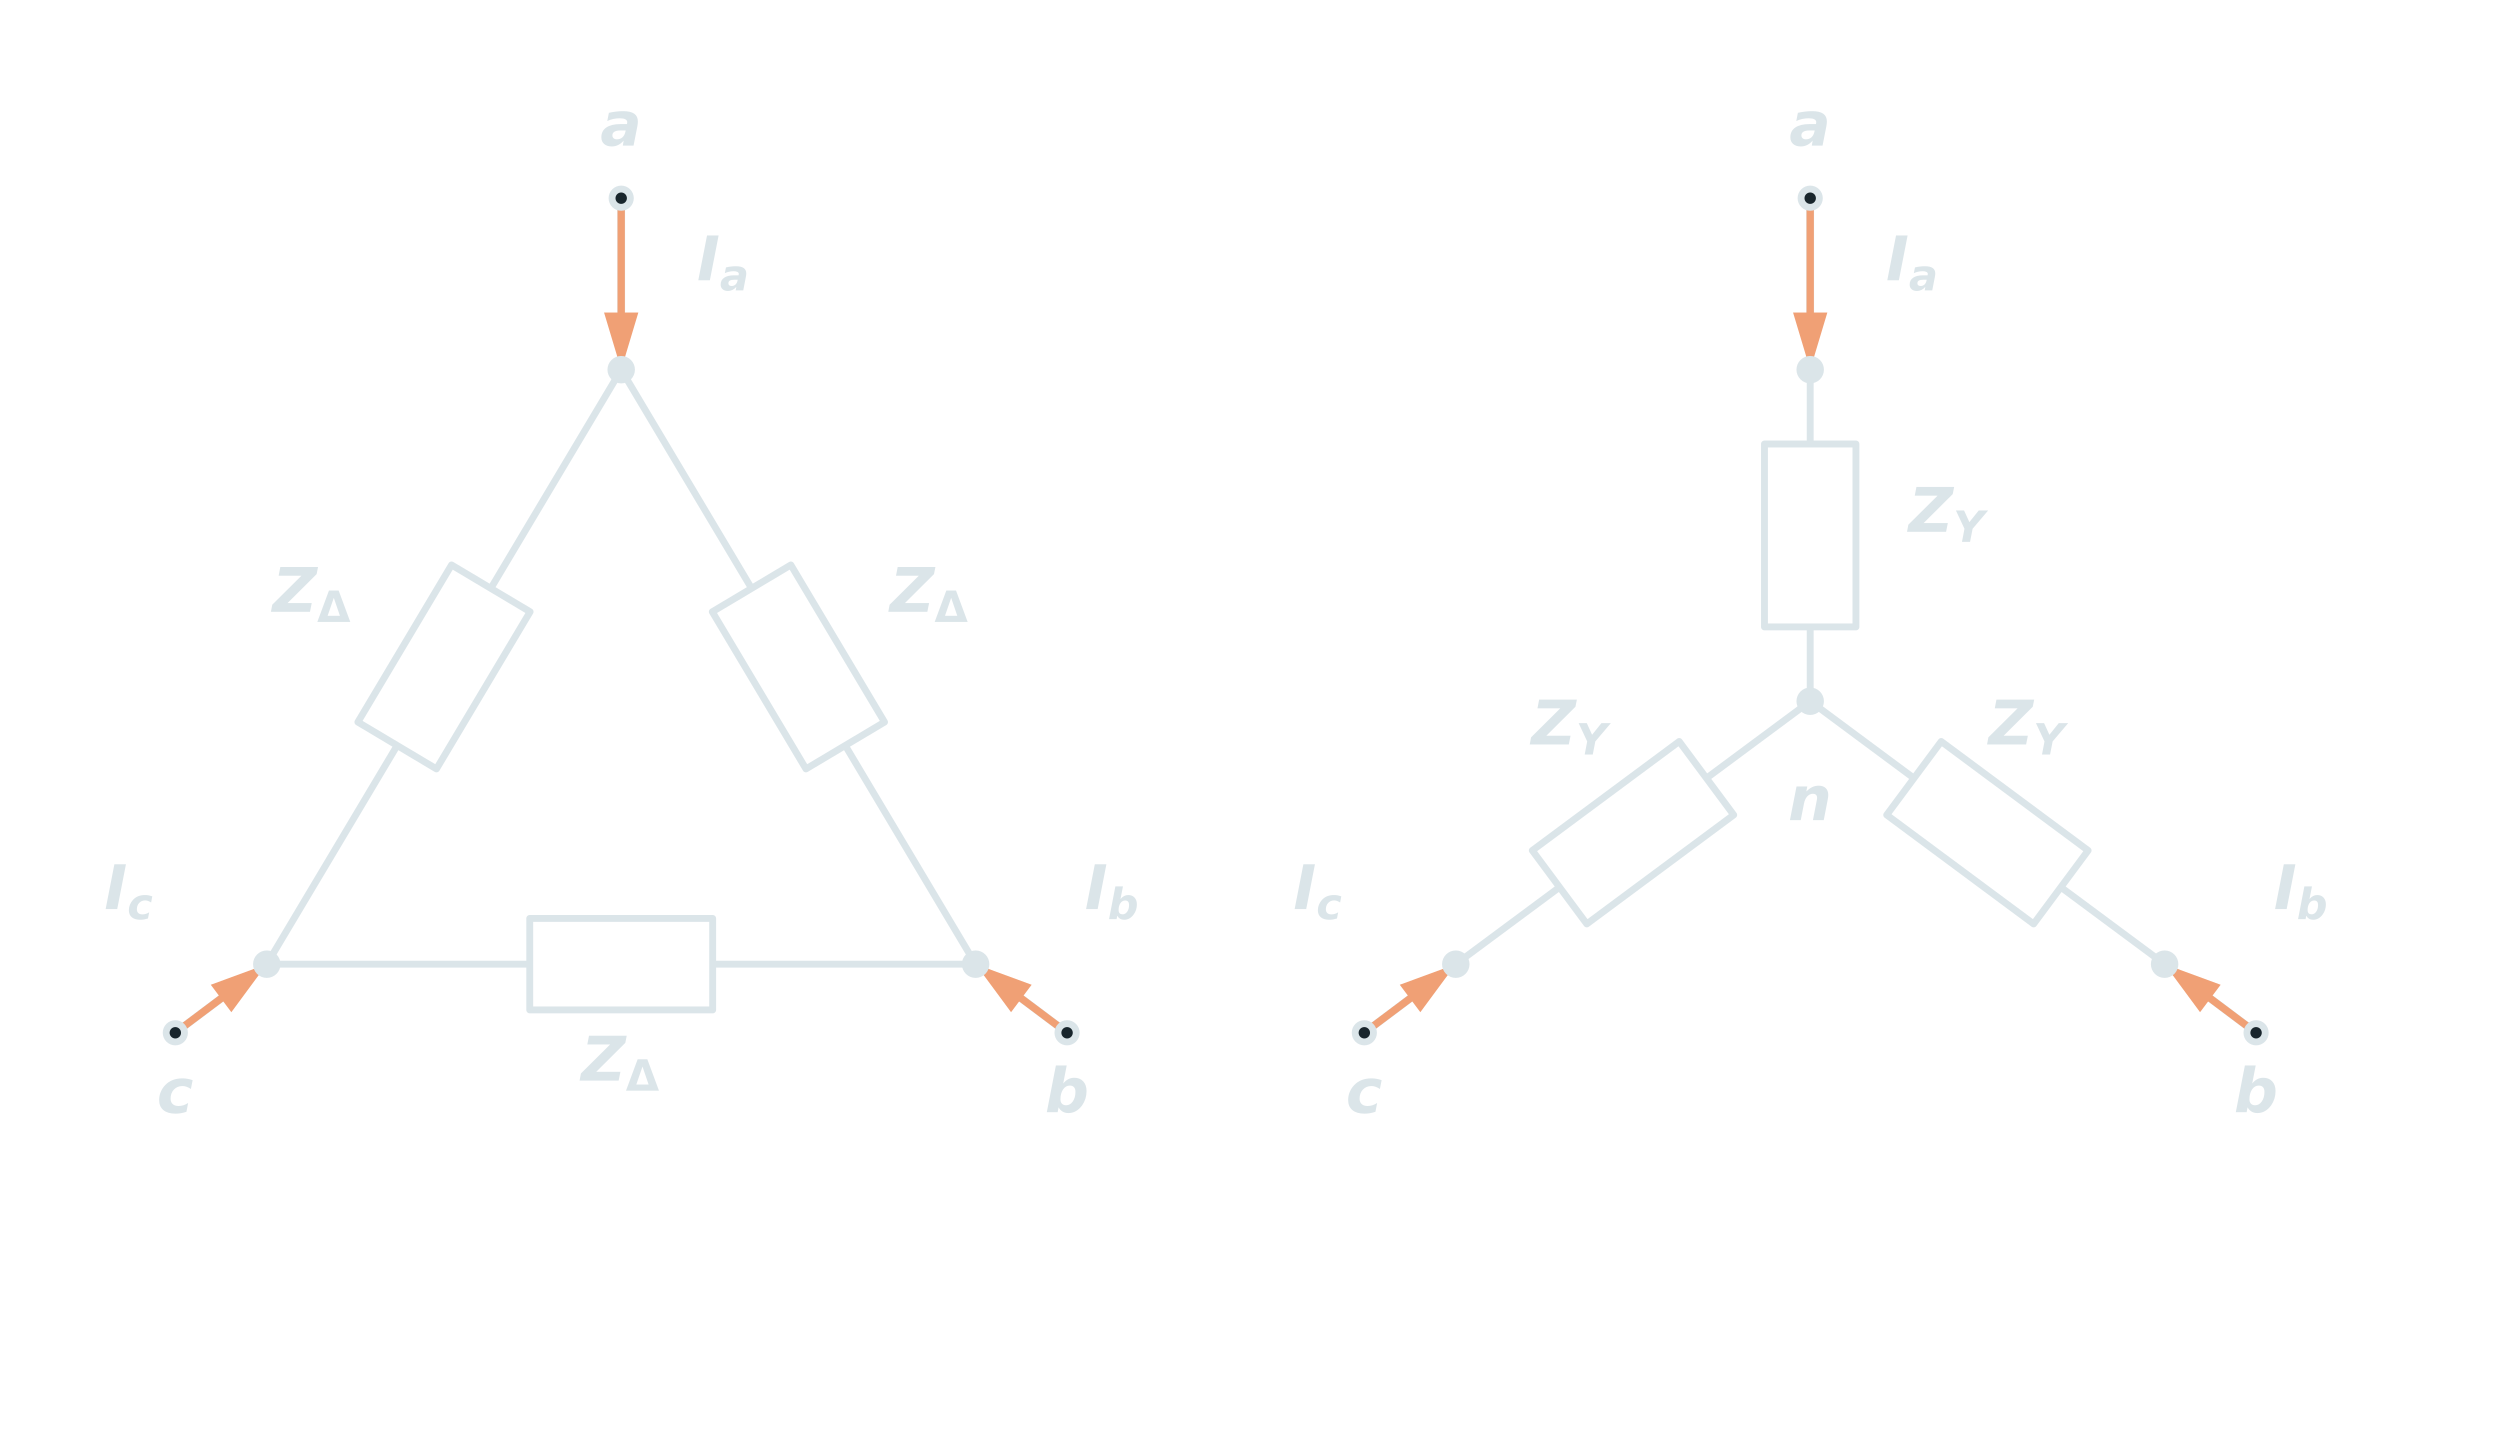
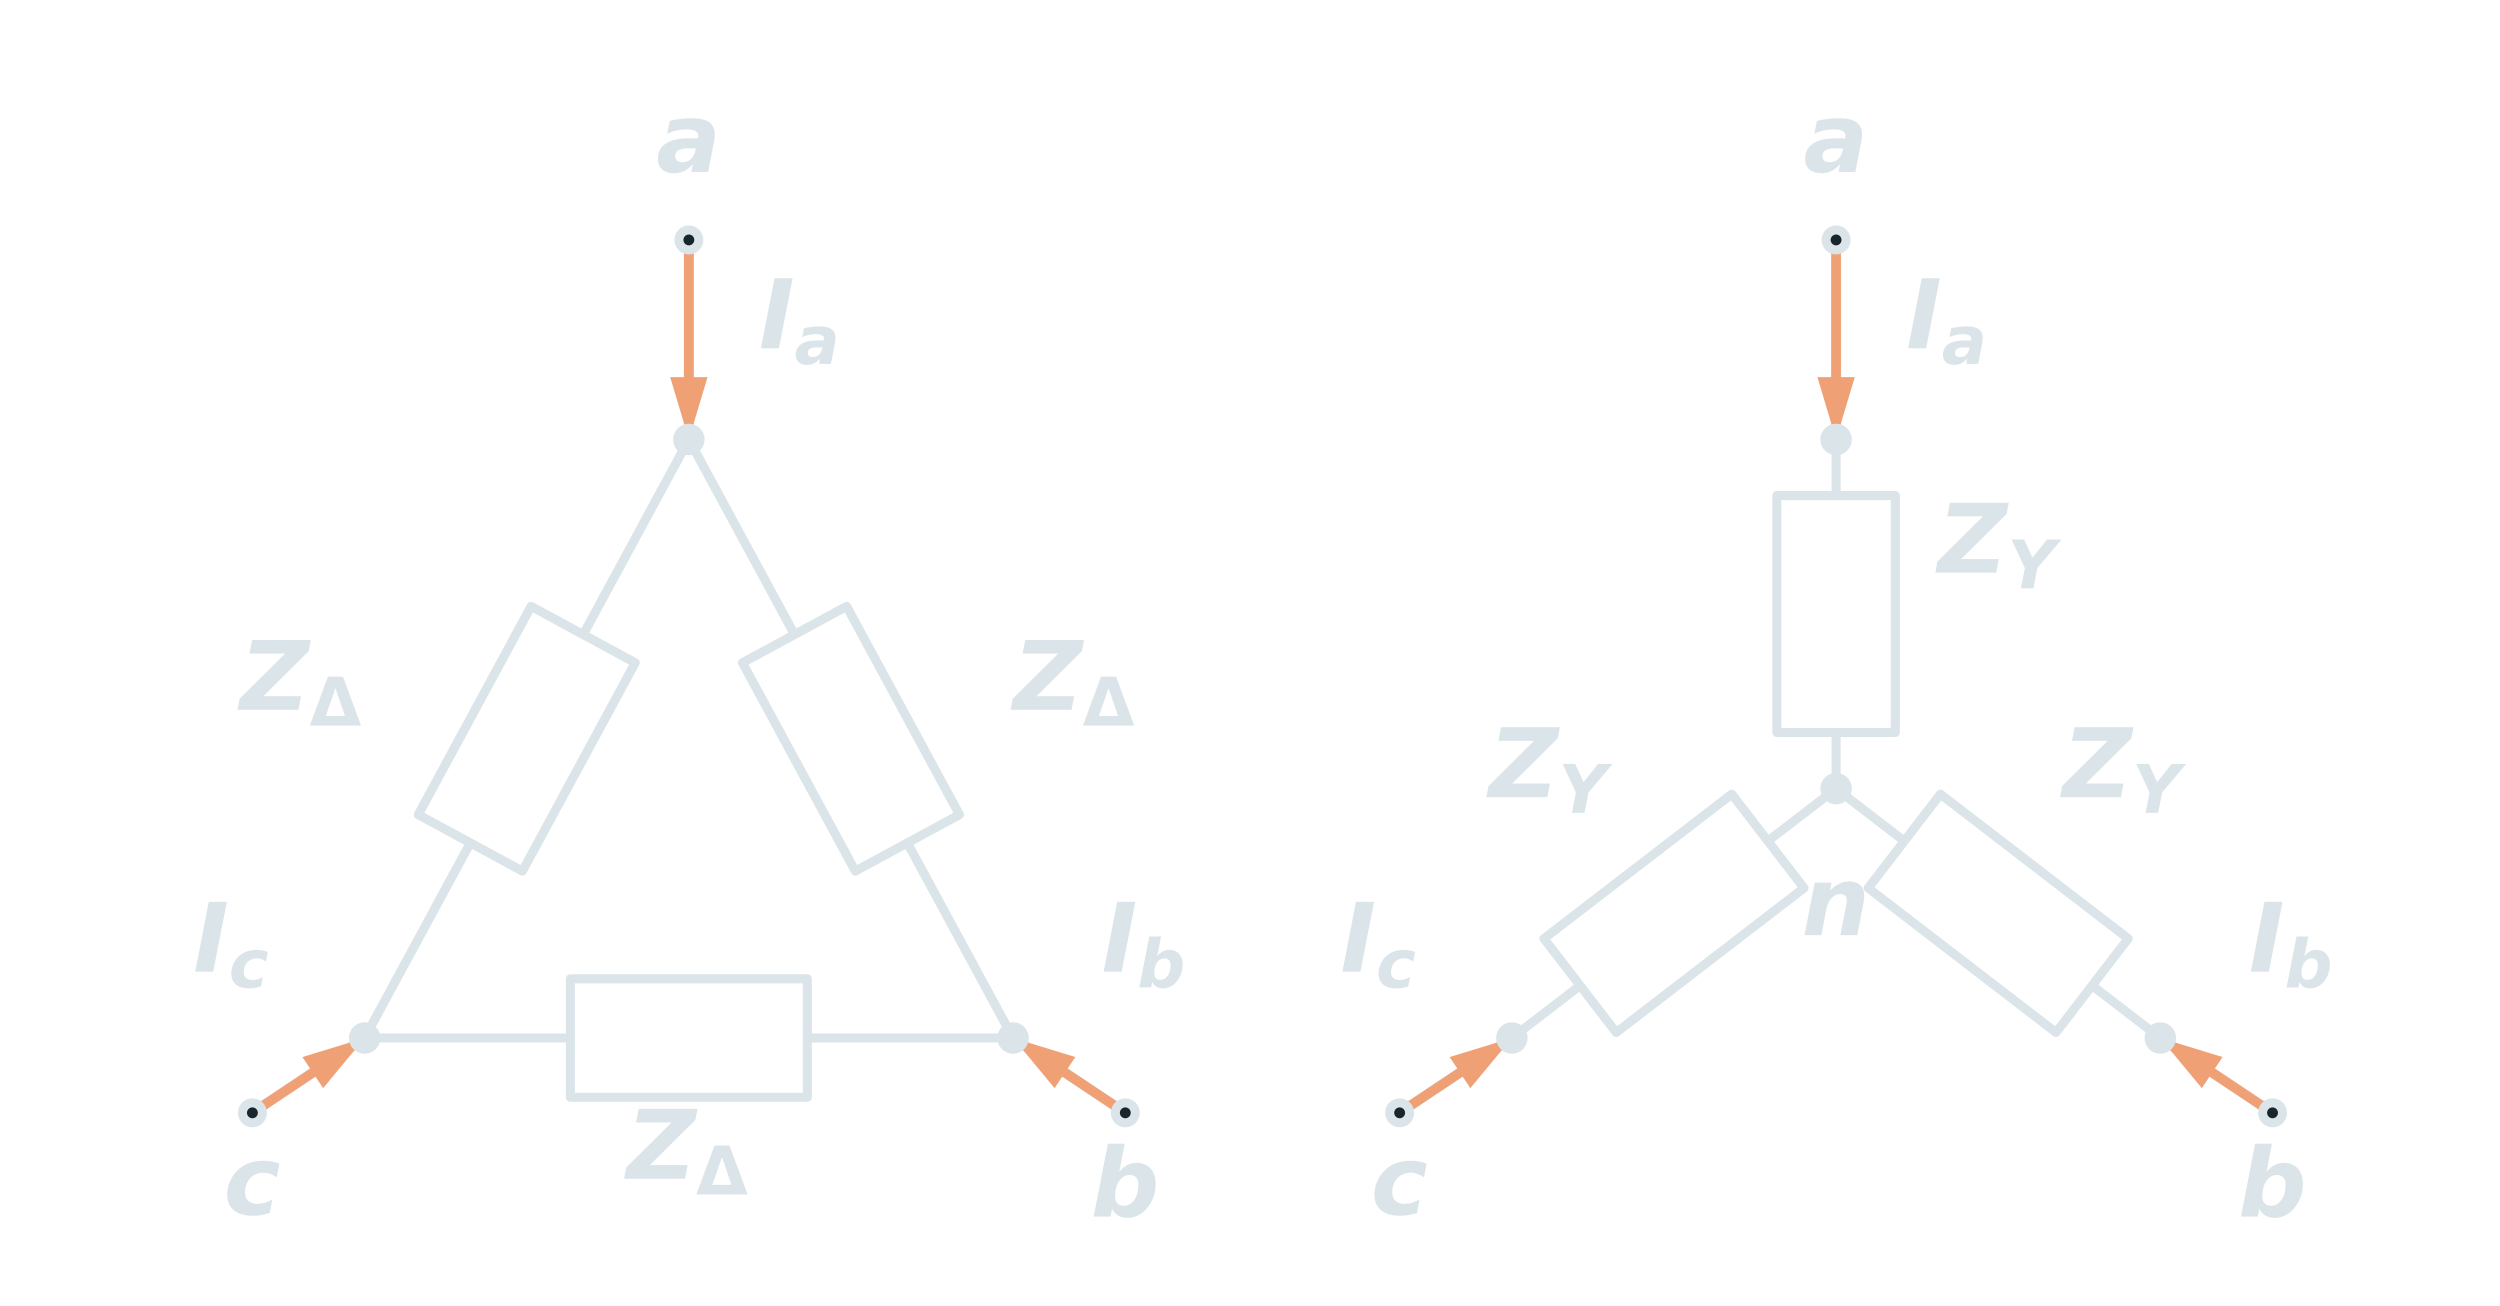
- <svg xmlns="http://www.w3.org/2000/svg" width="581.04pt" height="336.583pt" viewBox="0 0 581.04 336.583" version="1.1">
+ <svg xmlns="http://www.w3.org/2000/svg" width="440.64pt" height="230.182pt" viewBox="0 0 440.64 230.182" version="1.1">
  <defs>
    <style type="text/css">*{stroke-linejoin: round; stroke-linecap: butt}</style>
  </defs>
  <g id="figure_1">
    <g id="patch_1">
-       <path d="M 0 336.583 L 581.04 336.583 L 581.04 0 L 0 0 L 0 336.583 z " style="fill: none" />
+       <path d="M 0 230.182 L 440.64 230.182 L 440.64 0 L 0 0 L 0 230.182 z " style="fill: none" />
    </g>
    <g id="axes_1">
      <g id="schemdraw-a0-0">
-         <path d="M 144.377 85.92 L 174.678 136.747 L 183.807 131.304 L 205.577 167.822 L 187.319 178.707 L 165.548 142.189 L 174.678 136.747 M 196.448 173.264 L 226.749 224.091 " clip-path="url(#p53390b67b1)" style="fill: none; stroke: #dbe5e9; stroke-width: 1.6; stroke-linecap: round" />
+         <path d="M 121.415 77.457 L 140.043 111.847 L 149.222 106.874 L 169.112 143.594 L 150.752 153.538 L 130.863 116.819 L 140.043 111.847 M 159.932 148.566 L 178.56 182.956 " clip-path="url(#p8d254aad73)" style="fill: none; stroke: #dbe5e9; stroke-width: 1.6; stroke-linecap: round" />
      </g>
      <g id="schemdraw-a0-1">
-         <path d="M 226.749 224.091 L 165.634 224.091 L 165.634 234.72 L 123.12 234.72 L 123.12 213.463 L 165.634 213.463 L 165.634 224.091 M 123.12 224.091 L 62.006 224.091 " clip-path="url(#p53390b67b1)" style="fill: none; stroke: #dbe5e9; stroke-width: 1.6; stroke-linecap: round" />
+         <path d="M 178.56 182.956 L 142.295 182.956 L 142.295 193.396 L 100.535 193.396 L 100.535 172.516 L 142.295 172.516 L 142.295 182.956 M 100.535 182.956 L 64.269 182.956 " clip-path="url(#p8d254aad73)" style="fill: none; stroke: #dbe5e9; stroke-width: 1.6; stroke-linecap: round" />
      </g>
      <g id="schemdraw-a0-2">
-         <path d="M 62.006 224.091 L 92.306 173.264 L 83.177 167.822 L 104.947 131.304 L 123.206 142.189 L 101.436 178.707 L 92.306 173.264 M 114.076 136.747 L 144.377 85.92 " clip-path="url(#p53390b67b1)" style="fill: none; stroke: #dbe5e9; stroke-width: 1.6; stroke-linecap: round" />
+         <path d="M 64.269 182.956 L 82.897 148.566 L 73.718 143.594 L 93.607 106.874 L 111.967 116.819 L 92.077 153.538 L 82.897 148.566 M 102.787 111.847 L 121.415 77.457 " clip-path="url(#p8d254aad73)" style="fill: none; stroke: #dbe5e9; stroke-width: 1.6; stroke-linecap: round" />
      </g>
      <g id="schemdraw-a0-3">
-         <path d="M 144.377 46.063 L 144.377 65.991 L 144.377 85.92 " clip-path="url(#p53390b67b1)" style="fill: none; stroke: #dbe5e9; stroke-width: 1.8; stroke-linecap: round" />
+         <path d="M 121.415 42.291 L 121.415 59.874 L 121.415 77.457 " clip-path="url(#p8d254aad73)" style="fill: none; stroke: #dbe5e9; stroke-width: 1.8; stroke-linecap: round" />
      </g>
      <g id="schemdraw-a0-4">
-         <path d="M 144.377 46.063 L 144.377 65.991 L 144.377 72.634 " clip-path="url(#p53390b67b1)" style="fill: none; stroke: #f0a075; stroke-width: 1.7; stroke-linecap: round" />
+         <path d="M 121.415 42.291 L 121.415 59.874 L 121.415 66.467 " clip-path="url(#p8d254aad73)" style="fill: none; stroke: #f0a075; stroke-width: 1.7; stroke-linecap: round" />
      </g>
      <g id="schemdraw-a0-18">
-         <path d="M 148.363 72.634 L 144.377 85.92 L 140.391 72.634 z " clip-path="url(#p53390b67b1)" style="fill: #f0a075" />
+         <path d="M 124.712 66.467 L 121.415 77.457 L 118.118 66.467 z " clip-path="url(#p8d254aad73)" style="fill: #f0a075" />
      </g>
      <g id="schemdraw-a0-5">
-         <path d="M 40.749 240.034 L 51.377 232.063 L 62.006 224.091 " clip-path="url(#p53390b67b1)" style="fill: none; stroke: #dbe5e9; stroke-width: 1.8; stroke-linecap: round" />
+         <path d="M 44.488 196.143 L 54.379 189.549 L 64.269 182.956 " clip-path="url(#p8d254aad73)" style="fill: none; stroke: #dbe5e9; stroke-width: 1.8; stroke-linecap: round" />
      </g>
      <g id="schemdraw-a0-6">
-         <path d="M 40.749 240.034 L 51.377 232.063 L 51.377 232.063 " clip-path="url(#p53390b67b1)" style="fill: none; stroke: #f0a075; stroke-width: 1.7; stroke-linecap: round" />
+         <path d="M 44.488 196.143 L 54.379 189.549 L 55.126 189.052 " clip-path="url(#p8d254aad73)" style="fill: none; stroke: #f0a075; stroke-width: 1.7; stroke-linecap: round" />
      </g>
      <g id="schemdraw-a0-21">
-         <path d="M 48.986 228.874 L 62.006 224.091 L 53.769 235.251 z " clip-path="url(#p53390b67b1)" style="fill: #f0a075" />
+         <path d="M 53.297 186.309 L 64.269 182.956 L 56.954 191.795 z " clip-path="url(#p8d254aad73)" style="fill: #f0a075" />
      </g>
      <g id="schemdraw-a0-7">
-         <path d="M 248.006 240.034 L 237.377 232.063 L 226.749 224.091 " clip-path="url(#p53390b67b1)" style="fill: none; stroke: #dbe5e9; stroke-width: 1.8; stroke-linecap: round" />
+         <path d="M 198.341 196.143 L 188.451 189.549 L 178.56 182.956 " clip-path="url(#p8d254aad73)" style="fill: none; stroke: #dbe5e9; stroke-width: 1.8; stroke-linecap: round" />
      </g>
      <g id="schemdraw-a0-8">
-         <path d="M 248.006 240.034 L 237.377 232.063 L 237.377 232.063 " clip-path="url(#p53390b67b1)" style="fill: none; stroke: #f0a075; stroke-width: 1.7; stroke-linecap: round" />
+         <path d="M 198.341 196.143 L 188.451 189.549 L 187.704 189.052 " clip-path="url(#p8d254aad73)" style="fill: none; stroke: #f0a075; stroke-width: 1.7; stroke-linecap: round" />
      </g>
      <g id="schemdraw-a0-24">
-         <path d="M 234.986 235.251 L 226.749 224.091 L 239.769 228.874 z " clip-path="url(#p53390b67b1)" style="fill: #f0a075" />
+         <path d="M 185.875 191.795 L 178.56 182.956 L 189.533 186.309 z " clip-path="url(#p8d254aad73)" style="fill: #f0a075" />
      </g>
      <g id="schemdraw-a0-9">
-         <path d="M 420.72 85.92 L 420.72 103.191 L 431.349 103.191 L 431.349 145.706 L 410.091 145.706 L 410.091 103.191 L 420.72 103.191 M 420.72 145.706 L 420.72 162.977 " clip-path="url(#p53390b67b1)" style="fill: none; stroke: #dbe5e9; stroke-width: 1.6; stroke-linecap: round" />
+         <path d="M 323.621 77.457 L 323.621 87.347 L 334.061 87.347 L 334.061 129.107 L 313.181 129.107 L 313.181 87.347 L 323.621 87.347 M 323.621 129.107 L 323.621 138.998 " clip-path="url(#p8d254aad73)" style="fill: none; stroke: #dbe5e9; stroke-width: 1.6; stroke-linecap: round" />
      </g>
      <g id="schemdraw-a0-10">
-         <path d="M 503.091 224.091 L 478.977 206.2 L 472.644 214.736 L 438.501 189.404 L 451.167 172.332 L 485.31 197.665 L 478.977 206.2 M 444.834 180.868 L 420.72 162.977 " clip-path="url(#p53390b67b1)" style="fill: none; stroke: #dbe5e9; stroke-width: 1.6; stroke-linecap: round" />
+         <path d="M 380.766 182.956 L 368.744 173.708 L 362.378 181.983 L 329.278 156.521 L 342.009 139.971 L 375.109 165.433 L 368.744 173.708 M 335.644 148.246 L 323.621 138.998 " clip-path="url(#p8d254aad73)" style="fill: none; stroke: #dbe5e9; stroke-width: 1.6; stroke-linecap: round" />
      </g>
      <g id="schemdraw-a0-11">
-         <path d="M 338.349 224.091 L 362.463 206.2 L 356.13 197.665 L 390.273 172.332 L 402.939 189.404 L 368.796 214.736 L 362.463 206.2 M 396.606 180.868 L 420.72 162.977 " clip-path="url(#p53390b67b1)" style="fill: none; stroke: #dbe5e9; stroke-width: 1.6; stroke-linecap: round" />
+         <path d="M 266.476 182.956 L 278.498 173.708 L 272.133 165.433 L 305.233 139.971 L 317.964 156.521 L 284.864 181.983 L 278.498 173.708 M 311.598 148.246 L 323.621 138.998 " clip-path="url(#p8d254aad73)" style="fill: none; stroke: #dbe5e9; stroke-width: 1.6; stroke-linecap: round" />
      </g>
      <g id="schemdraw-a0-12">
-         <path d="M 420.72 46.063 L 420.72 65.991 L 420.72 85.92 " clip-path="url(#p53390b67b1)" style="fill: none; stroke: #dbe5e9; stroke-width: 1.8; stroke-linecap: round" />
+         <path d="M 323.621 42.291 L 323.621 59.874 L 323.621 77.457 " clip-path="url(#p8d254aad73)" style="fill: none; stroke: #dbe5e9; stroke-width: 1.8; stroke-linecap: round" />
      </g>
      <g id="schemdraw-a0-13">
-         <path d="M 420.72 46.063 L 420.72 65.991 L 420.72 72.634 " clip-path="url(#p53390b67b1)" style="fill: none; stroke: #f0a075; stroke-width: 1.7; stroke-linecap: round" />
+         <path d="M 323.621 42.291 L 323.621 59.874 L 323.621 66.467 " clip-path="url(#p8d254aad73)" style="fill: none; stroke: #f0a075; stroke-width: 1.7; stroke-linecap: round" />
      </g>
      <g id="schemdraw-a0-28">
-         <path d="M 424.706 72.634 L 420.72 85.92 L 416.734 72.634 z " clip-path="url(#p53390b67b1)" style="fill: #f0a075" />
+         <path d="M 326.918 66.467 L 323.621 77.457 L 320.324 66.467 z " clip-path="url(#p8d254aad73)" style="fill: #f0a075" />
      </g>
      <g id="schemdraw-a0-14">
-         <path d="M 317.091 240.034 L 327.72 232.063 L 338.349 224.091 " clip-path="url(#p53390b67b1)" style="fill: none; stroke: #dbe5e9; stroke-width: 1.8; stroke-linecap: round" />
+         <path d="M 246.695 196.143 L 256.585 189.549 L 266.476 182.956 " clip-path="url(#p8d254aad73)" style="fill: none; stroke: #dbe5e9; stroke-width: 1.8; stroke-linecap: round" />
      </g>
      <g id="schemdraw-a0-15">
-         <path d="M 317.091 240.034 L 327.72 232.063 L 327.72 232.063 " clip-path="url(#p53390b67b1)" style="fill: none; stroke: #f0a075; stroke-width: 1.7; stroke-linecap: round" />
+         <path d="M 246.695 196.143 L 256.585 189.549 L 257.332 189.052 " clip-path="url(#p8d254aad73)" style="fill: none; stroke: #f0a075; stroke-width: 1.7; stroke-linecap: round" />
      </g>
      <g id="schemdraw-a0-31">
-         <path d="M 325.329 228.874 L 338.349 224.091 L 330.111 235.251 z " clip-path="url(#p53390b67b1)" style="fill: #f0a075" />
+         <path d="M 255.503 186.309 L 266.476 182.956 L 259.161 191.795 z " clip-path="url(#p8d254aad73)" style="fill: #f0a075" />
      </g>
      <g id="schemdraw-a0-16">
-         <path d="M 524.349 240.034 L 513.72 232.063 L 503.091 224.091 " clip-path="url(#p53390b67b1)" style="fill: none; stroke: #dbe5e9; stroke-width: 1.8; stroke-linecap: round" />
+         <path d="M 400.547 196.143 L 390.657 189.549 L 380.766 182.956 " clip-path="url(#p8d254aad73)" style="fill: none; stroke: #dbe5e9; stroke-width: 1.8; stroke-linecap: round" />
      </g>
      <g id="schemdraw-a0-17">
-         <path d="M 524.349 240.034 L 513.72 232.063 L 513.72 232.063 " clip-path="url(#p53390b67b1)" style="fill: none; stroke: #f0a075; stroke-width: 1.7; stroke-linecap: round" />
+         <path d="M 400.547 196.143 L 390.657 189.549 L 389.91 189.052 " clip-path="url(#p8d254aad73)" style="fill: none; stroke: #f0a075; stroke-width: 1.7; stroke-linecap: round" />
      </g>
      <g id="schemdraw-a0-34">
-         <path d="M 511.329 235.251 L 503.091 224.091 L 516.111 228.874 z " clip-path="url(#p53390b67b1)" style="fill: #f0a075" />
+         <path d="M 388.081 191.795 L 380.766 182.956 L 391.739 186.309 z " clip-path="url(#p8d254aad73)" style="fill: #f0a075" />
      </g>
      <g id="schemdraw-a0-19">
-         <path d="M 144.377 88.311 C 145.011 88.311 145.62 88.059 146.068 87.611 C 146.517 87.163 146.769 86.554 146.769 85.92 C 146.769 85.286 146.517 84.677 146.068 84.229 C 145.62 83.781 145.011 83.529 144.377 83.529 C 143.743 83.529 143.135 83.781 142.686 84.229 C 142.238 84.677 141.986 85.286 141.986 85.92 C 141.986 86.554 142.238 87.163 142.686 87.611 C 143.135 88.059 143.743 88.311 144.377 88.311 z " clip-path="url(#p53390b67b1)" style="fill: #dbe5e9; stroke: #dbe5e9; stroke-width: 1.6; stroke-linejoin: miter" />
+         <path d="M 121.415 79.435 C 121.939 79.435 122.443 79.227 122.813 78.856 C 123.184 78.485 123.393 77.981 123.393 77.457 C 123.393 76.932 123.184 76.429 122.813 76.058 C 122.443 75.687 121.939 75.479 121.415 75.479 C 120.89 75.479 120.387 75.687 120.016 76.058 C 119.645 76.429 119.437 76.932 119.437 77.457 C 119.437 77.981 119.645 78.485 120.016 78.856 C 120.387 79.227 120.89 79.435 121.415 79.435 z " clip-path="url(#p8d254aad73)" style="fill: #dbe5e9; stroke: #dbe5e9; stroke-width: 1.6; stroke-linejoin: miter" />
      </g>
      <g id="schemdraw-a0-20">
-         <path d="M 144.377 48.189 C 144.941 48.189 145.482 47.965 145.88 47.566 C 146.279 47.167 146.503 46.627 146.503 46.063 C 146.503 45.499 146.279 44.958 145.88 44.56 C 145.482 44.161 144.941 43.937 144.377 43.937 C 143.813 43.937 143.273 44.161 142.874 44.56 C 142.475 44.958 142.251 45.499 142.251 46.063 C 142.251 46.627 142.475 47.167 142.874 47.566 C 143.273 47.965 143.813 48.189 144.377 48.189 z " clip-path="url(#p53390b67b1)" style="fill: #18252c; stroke: #dbe5e9; stroke-width: 1.6; stroke-linejoin: miter" />
+         <path d="M 121.415 44.049 C 121.881 44.049 122.328 43.864 122.658 43.534 C 122.988 43.204 123.173 42.757 123.173 42.291 C 123.173 41.824 122.988 41.377 122.658 41.047 C 122.328 40.717 121.881 40.532 121.415 40.532 C 120.948 40.532 120.501 40.717 120.171 41.047 C 119.842 41.377 119.656 41.824 119.656 42.291 C 119.656 42.757 119.842 43.204 120.171 43.534 C 120.501 43.864 120.948 44.049 121.415 44.049 z " clip-path="url(#p8d254aad73)" style="fill: #18252c; stroke: #dbe5e9; stroke-width: 1.6; stroke-linejoin: miter" />
      </g>
      <g id="schemdraw-a0-22">
-         <path d="M 62.006 226.483 C 62.64 226.483 63.248 226.231 63.697 225.782 C 64.145 225.334 64.397 224.726 64.397 224.091 C 64.397 223.457 64.145 222.849 63.697 222.4 C 63.248 221.952 62.64 221.7 62.006 221.7 C 61.371 221.7 60.763 221.952 60.315 222.4 C 59.866 222.849 59.614 223.457 59.614 224.091 C 59.614 224.726 59.866 225.334 60.315 225.782 C 60.763 226.231 61.371 226.483 62.006 226.483 z " clip-path="url(#p53390b67b1)" style="fill: #dbe5e9; stroke: #dbe5e9; stroke-width: 1.6; stroke-linejoin: miter" />
+         <path d="M 64.269 184.934 C 64.794 184.934 65.297 184.725 65.668 184.355 C 66.039 183.984 66.248 183.48 66.248 182.956 C 66.248 182.431 66.039 181.928 65.668 181.557 C 65.297 181.186 64.794 180.978 64.269 180.978 C 63.745 180.978 63.242 181.186 62.871 181.557 C 62.5 181.928 62.291 182.431 62.291 182.956 C 62.291 183.48 62.5 183.984 62.871 184.355 C 63.242 184.725 63.745 184.934 64.269 184.934 z " clip-path="url(#p8d254aad73)" style="fill: #dbe5e9; stroke: #dbe5e9; stroke-width: 1.6; stroke-linejoin: miter" />
      </g>
      <g id="schemdraw-a0-23">
-         <path d="M 40.749 242.16 C 41.312 242.16 41.853 241.936 42.252 241.537 C 42.65 241.139 42.874 240.598 42.874 240.034 C 42.874 239.471 42.65 238.93 42.252 238.531 C 41.853 238.133 41.312 237.909 40.749 237.909 C 40.185 237.909 39.644 238.133 39.245 238.531 C 38.847 238.93 38.623 239.471 38.623 240.034 C 38.623 240.598 38.847 241.139 39.245 241.537 C 39.644 241.936 40.185 242.16 40.749 242.16 z " clip-path="url(#p53390b67b1)" style="fill: #18252c; stroke: #dbe5e9; stroke-width: 1.6; stroke-linejoin: miter" />
+         <path d="M 44.488 197.901 C 44.955 197.901 45.402 197.716 45.732 197.386 C 46.061 197.057 46.247 196.609 46.247 196.143 C 46.247 195.677 46.061 195.23 45.732 194.9 C 45.402 194.57 44.955 194.385 44.488 194.385 C 44.022 194.385 43.575 194.57 43.245 194.9 C 42.915 195.23 42.73 195.677 42.73 196.143 C 42.73 196.609 42.915 197.057 43.245 197.386 C 43.575 197.716 44.022 197.901 44.488 197.901 z " clip-path="url(#p8d254aad73)" style="fill: #18252c; stroke: #dbe5e9; stroke-width: 1.6; stroke-linejoin: miter" />
      </g>
      <g id="schemdraw-a0-25">
-         <path d="M 226.749 226.483 C 227.383 226.483 227.991 226.231 228.44 225.782 C 228.888 225.334 229.14 224.726 229.14 224.091 C 229.14 223.457 228.888 222.849 228.44 222.4 C 227.991 221.952 227.383 221.7 226.749 221.7 C 226.114 221.7 225.506 221.952 225.058 222.4 C 224.609 222.849 224.357 223.457 224.357 224.091 C 224.357 224.726 224.609 225.334 225.058 225.782 C 225.506 226.231 226.114 226.483 226.749 226.483 z " clip-path="url(#p53390b67b1)" style="fill: #dbe5e9; stroke: #dbe5e9; stroke-width: 1.6; stroke-linejoin: miter" />
+         <path d="M 178.56 184.934 C 179.085 184.934 179.588 184.725 179.959 184.355 C 180.33 183.984 180.538 183.48 180.538 182.956 C 180.538 182.431 180.33 181.928 179.959 181.557 C 179.588 181.186 179.085 180.978 178.56 180.978 C 178.035 180.978 177.532 181.186 177.161 181.557 C 176.79 181.928 176.582 182.431 176.582 182.956 C 176.582 183.48 176.79 183.984 177.161 184.355 C 177.532 184.725 178.035 184.934 178.56 184.934 z " clip-path="url(#p8d254aad73)" style="fill: #dbe5e9; stroke: #dbe5e9; stroke-width: 1.6; stroke-linejoin: miter" />
      </g>
      <g id="schemdraw-a0-26">
-         <path d="M 248.006 242.16 C 248.569 242.16 249.11 241.936 249.509 241.537 C 249.907 241.139 250.131 240.598 250.131 240.034 C 250.131 239.471 249.907 238.93 249.509 238.531 C 249.11 238.133 248.569 237.909 248.006 237.909 C 247.442 237.909 246.901 238.133 246.503 238.531 C 246.104 238.93 245.88 239.471 245.88 240.034 C 245.88 240.598 246.104 241.139 246.503 241.537 C 246.901 241.936 247.442 242.16 248.006 242.16 z " clip-path="url(#p53390b67b1)" style="fill: #18252c; stroke: #dbe5e9; stroke-width: 1.6; stroke-linejoin: miter" />
+         <path d="M 198.341 197.901 C 198.807 197.901 199.255 197.716 199.584 197.386 C 199.914 197.057 200.099 196.609 200.099 196.143 C 200.099 195.677 199.914 195.23 199.584 194.9 C 199.255 194.57 198.807 194.385 198.341 194.385 C 197.875 194.385 197.427 194.57 197.098 194.9 C 196.768 195.23 196.583 195.677 196.583 196.143 C 196.583 196.609 196.768 197.057 197.098 197.386 C 197.427 197.716 197.875 197.901 198.341 197.901 z " clip-path="url(#p8d254aad73)" style="fill: #18252c; stroke: #dbe5e9; stroke-width: 1.6; stroke-linejoin: miter" />
      </g>
      <g id="schemdraw-a0-27">
-         <path d="M 420.72 165.369 C 421.354 165.369 421.963 165.117 422.411 164.668 C 422.859 164.22 423.111 163.611 423.111 162.977 C 423.111 162.343 422.859 161.735 422.411 161.286 C 421.963 160.838 421.354 160.586 420.72 160.586 C 420.086 160.586 419.477 160.838 419.029 161.286 C 418.581 161.735 418.329 162.343 418.329 162.977 C 418.329 163.611 418.581 164.22 419.029 164.668 C 419.477 165.117 420.086 165.369 420.72 165.369 z " clip-path="url(#p53390b67b1)" style="fill: #dbe5e9; stroke: #dbe5e9; stroke-width: 1.6; stroke-linejoin: miter" />
+         <path d="M 323.621 140.976 C 324.146 140.976 324.649 140.768 325.02 140.397 C 325.391 140.026 325.599 139.522 325.599 138.998 C 325.599 138.473 325.391 137.97 325.02 137.599 C 324.649 137.228 324.146 137.02 323.621 137.02 C 323.096 137.02 322.593 137.228 322.222 137.599 C 321.851 137.97 321.643 138.473 321.643 138.998 C 321.643 139.522 321.851 140.026 322.222 140.397 C 322.593 140.768 323.096 140.976 323.621 140.976 z " clip-path="url(#p8d254aad73)" style="fill: #dbe5e9; stroke: #dbe5e9; stroke-width: 1.6; stroke-linejoin: miter" />
      </g>
      <g id="schemdraw-a0-29">
-         <path d="M 420.72 88.311 C 421.354 88.311 421.963 88.059 422.411 87.611 C 422.859 87.163 423.111 86.554 423.111 85.92 C 423.111 85.286 422.859 84.677 422.411 84.229 C 421.963 83.781 421.354 83.529 420.72 83.529 C 420.086 83.529 419.477 83.781 419.029 84.229 C 418.581 84.677 418.329 85.286 418.329 85.92 C 418.329 86.554 418.581 87.163 419.029 87.611 C 419.477 88.059 420.086 88.311 420.72 88.311 z " clip-path="url(#p53390b67b1)" style="fill: #dbe5e9; stroke: #dbe5e9; stroke-width: 1.6; stroke-linejoin: miter" />
+         <path d="M 323.621 79.435 C 324.146 79.435 324.649 79.227 325.02 78.856 C 325.391 78.485 325.599 77.981 325.599 77.457 C 325.599 76.932 325.391 76.429 325.02 76.058 C 324.649 75.687 324.146 75.479 323.621 75.479 C 323.096 75.479 322.593 75.687 322.222 76.058 C 321.851 76.429 321.643 76.932 321.643 77.457 C 321.643 77.981 321.851 78.485 322.222 78.856 C 322.593 79.227 323.096 79.435 323.621 79.435 z " clip-path="url(#p8d254aad73)" style="fill: #dbe5e9; stroke: #dbe5e9; stroke-width: 1.6; stroke-linejoin: miter" />
      </g>
      <g id="schemdraw-a0-30">
-         <path d="M 420.72 48.189 C 421.284 48.189 421.824 47.965 422.223 47.566 C 422.622 47.167 422.846 46.627 422.846 46.063 C 422.846 45.499 422.622 44.958 422.223 44.56 C 421.824 44.161 421.284 43.937 420.72 43.937 C 420.156 43.937 419.616 44.161 419.217 44.56 C 418.818 44.958 418.594 45.499 418.594 46.063 C 418.594 46.627 418.818 47.167 419.217 47.566 C 419.616 47.965 420.156 48.189 420.72 48.189 z " clip-path="url(#p53390b67b1)" style="fill: #18252c; stroke: #dbe5e9; stroke-width: 1.6; stroke-linejoin: miter" />
+         <path d="M 323.621 44.049 C 324.087 44.049 324.535 43.864 324.864 43.534 C 325.194 43.204 325.379 42.757 325.379 42.291 C 325.379 41.824 325.194 41.377 324.864 41.047 C 324.535 40.717 324.087 40.532 323.621 40.532 C 323.155 40.532 322.707 40.717 322.378 41.047 C 322.048 41.377 321.863 41.824 321.863 42.291 C 321.863 42.757 322.048 43.204 322.378 43.534 C 322.707 43.864 323.155 44.049 323.621 44.049 z " clip-path="url(#p8d254aad73)" style="fill: #18252c; stroke: #dbe5e9; stroke-width: 1.6; stroke-linejoin: miter" />
      </g>
      <g id="schemdraw-a0-32">
-         <path d="M 338.349 226.483 C 338.983 226.483 339.591 226.231 340.04 225.782 C 340.488 225.334 340.74 224.726 340.74 224.091 C 340.74 223.457 340.488 222.849 340.04 222.4 C 339.591 221.952 338.983 221.7 338.349 221.7 C 337.714 221.7 337.106 221.952 336.658 222.4 C 336.209 222.849 335.957 223.457 335.957 224.091 C 335.957 224.726 336.209 225.334 336.658 225.782 C 337.106 226.231 337.714 226.483 338.349 226.483 z " clip-path="url(#p53390b67b1)" style="fill: #dbe5e9; stroke: #dbe5e9; stroke-width: 1.6; stroke-linejoin: miter" />
+         <path d="M 266.476 184.934 C 267 184.934 267.504 184.725 267.875 184.355 C 268.245 183.984 268.454 183.48 268.454 182.956 C 268.454 182.431 268.245 181.928 267.875 181.557 C 267.504 181.186 267 180.978 266.476 180.978 C 265.951 180.978 265.448 181.186 265.077 181.557 C 264.706 181.928 264.498 182.431 264.498 182.956 C 264.498 183.48 264.706 183.984 265.077 184.355 C 265.448 184.725 265.951 184.934 266.476 184.934 z " clip-path="url(#p8d254aad73)" style="fill: #dbe5e9; stroke: #dbe5e9; stroke-width: 1.6; stroke-linejoin: miter" />
      </g>
      <g id="schemdraw-a0-33">
-         <path d="M 317.091 242.16 C 317.655 242.16 318.196 241.936 318.595 241.537 C 318.993 241.139 319.217 240.598 319.217 240.034 C 319.217 239.471 318.993 238.93 318.595 238.531 C 318.196 238.133 317.655 237.909 317.091 237.909 C 316.528 237.909 315.987 238.133 315.588 238.531 C 315.19 238.93 314.966 239.471 314.966 240.034 C 314.966 240.598 315.19 241.139 315.588 241.537 C 315.987 241.936 316.528 242.16 317.091 242.16 z " clip-path="url(#p53390b67b1)" style="fill: #18252c; stroke: #dbe5e9; stroke-width: 1.6; stroke-linejoin: miter" />
+         <path d="M 246.695 197.901 C 247.161 197.901 247.608 197.716 247.938 197.386 C 248.268 197.057 248.453 196.609 248.453 196.143 C 248.453 195.677 248.268 195.23 247.938 194.9 C 247.608 194.57 247.161 194.385 246.695 194.385 C 246.228 194.385 245.781 194.57 245.451 194.9 C 245.122 195.23 244.936 195.677 244.936 196.143 C 244.936 196.609 245.122 197.057 245.451 197.386 C 245.781 197.716 246.228 197.901 246.695 197.901 z " clip-path="url(#p8d254aad73)" style="fill: #18252c; stroke: #dbe5e9; stroke-width: 1.6; stroke-linejoin: miter" />
      </g>
      <g id="schemdraw-a0-35">
-         <path d="M 503.091 226.483 C 503.726 226.483 504.334 226.231 504.782 225.782 C 505.231 225.334 505.483 224.726 505.483 224.091 C 505.483 223.457 505.231 222.849 504.782 222.4 C 504.334 221.952 503.726 221.7 503.091 221.7 C 502.457 221.7 501.849 221.952 501.4 222.4 C 500.952 222.849 500.7 223.457 500.7 224.091 C 500.7 224.726 500.952 225.334 501.4 225.782 C 501.849 226.231 502.457 226.483 503.091 226.483 z " clip-path="url(#p53390b67b1)" style="fill: #dbe5e9; stroke: #dbe5e9; stroke-width: 1.6; stroke-linejoin: miter" />
+         <path d="M 380.766 184.934 C 381.291 184.934 381.794 184.725 382.165 184.355 C 382.536 183.984 382.744 183.48 382.744 182.956 C 382.744 182.431 382.536 181.928 382.165 181.557 C 381.794 181.186 381.291 180.978 380.766 180.978 C 380.242 180.978 379.739 181.186 379.368 181.557 C 378.997 181.928 378.788 182.431 378.788 182.956 C 378.788 183.48 378.997 183.984 379.368 184.355 C 379.739 184.725 380.242 184.934 380.766 184.934 z " clip-path="url(#p8d254aad73)" style="fill: #dbe5e9; stroke: #dbe5e9; stroke-width: 1.6; stroke-linejoin: miter" />
      </g>
      <g id="schemdraw-a0-36">
-         <path d="M 524.349 242.16 C 524.912 242.16 525.453 241.936 525.852 241.537 C 526.25 241.139 526.474 240.598 526.474 240.034 C 526.474 239.471 526.25 238.93 525.852 238.531 C 525.453 238.133 524.912 237.909 524.349 237.909 C 523.785 237.909 523.244 238.133 522.845 238.531 C 522.447 238.93 522.223 239.471 522.223 240.034 C 522.223 240.598 522.447 241.139 522.845 241.537 C 523.244 241.936 523.785 242.16 524.349 242.16 z " clip-path="url(#p53390b67b1)" style="fill: #18252c; stroke: #dbe5e9; stroke-width: 1.6; stroke-linejoin: miter" />
+         <path d="M 400.547 197.901 C 401.014 197.901 401.461 197.716 401.791 197.386 C 402.12 197.057 402.306 196.609 402.306 196.143 C 402.306 195.677 402.12 195.23 401.791 194.9 C 401.461 194.57 401.014 194.385 400.547 194.385 C 400.081 194.385 399.634 194.57 399.304 194.9 C 398.974 195.23 398.789 195.677 398.789 196.143 C 398.789 196.609 398.974 197.057 399.304 197.386 C 399.634 197.716 400.081 197.901 400.547 197.901 z " clip-path="url(#p8d254aad73)" style="fill: #18252c; stroke: #dbe5e9; stroke-width: 1.6; stroke-linejoin: miter" />
      </g>
      <g id="text_1">
-         <g style="fill: #dbe5e9" transform="translate(63.33929 142.7775)">
-           <text>
-             <tspan x="0" y="-0.578" style="font-style: oblique; font-weight: 700; font-size: 14.3px; font-family: 'DejaVu Sans'; fill: #dbe5e9">Z</tspan>
-             <tspan x="10.367" y="1.766" style="font-weight: 700; font-size: 10.01px; font-family: 'DejaVu Sans'; fill: #dbe5e9">Δ</tspan>
+         <g style="fill: #dbe5e9" transform="translate(42.295 125.8048)">
+           <text>
+             <tspan x="0" y="-0.688" style="font-style: oblique; font-weight: 700; font-size: 16.9px; font-family: 'DejaVu Sans'; fill: #dbe5e9">Z</tspan>
+             <tspan x="12.247" y="2.083" style="font-weight: 700; font-size: 11.83px; font-family: 'DejaVu Sans'; fill: #dbe5e9">Δ</tspan>
          </text>
        </g>
      </g>
      <g id="text_2">
-         <g style="fill: #dbe5e9" transform="translate(206.825 142.7775)">
-           <text>
-             <tspan x="0" y="-0.578" style="font-style: oblique; font-weight: 700; font-size: 14.3px; font-family: 'DejaVu Sans'; fill: #dbe5e9">Z</tspan>
-             <tspan x="10.367" y="1.766" style="font-weight: 700; font-size: 10.01px; font-family: 'DejaVu Sans'; fill: #dbe5e9">Δ</tspan>
+         <g style="fill: #dbe5e9" transform="translate(178.5645 125.8048)">
+           <text>
+             <tspan x="0" y="-0.688" style="font-style: oblique; font-weight: 700; font-size: 16.9px; font-family: 'DejaVu Sans'; fill: #dbe5e9">Z</tspan>
+             <tspan x="12.247" y="2.083" style="font-weight: 700; font-size: 11.83px; font-family: 'DejaVu Sans'; fill: #dbe5e9">Δ</tspan>
          </text>
        </g>
      </g>
      <g id="text_3">
-         <g style="fill: #dbe5e9" transform="translate(135.0821 251.7204)">
-           <text>
-             <tspan x="0" y="-0.578" style="font-style: oblique; font-weight: 700; font-size: 14.3px; font-family: 'DejaVu Sans'; fill: #dbe5e9">Z</tspan>
-             <tspan x="10.367" y="1.766" style="font-weight: 700; font-size: 10.01px; font-family: 'DejaVu Sans'; fill: #dbe5e9">Δ</tspan>
+         <g style="fill: #dbe5e9" transform="translate(110.4297 208.4456)">
+           <text>
+             <tspan x="0" y="-0.688" style="font-style: oblique; font-weight: 700; font-size: 16.9px; font-family: 'DejaVu Sans'; fill: #dbe5e9">Z</tspan>
+             <tspan x="12.247" y="2.083" style="font-weight: 700; font-size: 11.83px; font-family: 'DejaVu Sans'; fill: #dbe5e9">Δ</tspan>
          </text>
        </g>
      </g>
      <g id="text_4">
-         <g style="fill: #dbe5e9" transform="translate(139.5151 33.83465)">
-           <text>
-             <tspan x="0" y="-0" style="font-style: oblique; font-weight: 700; font-size: 14.3px; font-family: 'DejaVu Sans'; fill: #dbe5e9">a</tspan>
+         <g style="fill: #dbe5e9" transform="translate(115.6687 30.85572)">
+           <text>
+             <tspan x="0" y="-0.547" style="font-style: oblique; font-weight: 700; font-size: 16.9px; font-family: 'DejaVu Sans'; fill: #dbe5e9">a</tspan>
          </text>
        </g>
      </g>
      <g id="text_5">
-         <g style="fill: #dbe5e9" transform="translate(161.9994 65.72036)">
-           <text>
-             <tspan x="0" y="-0.578" style="font-style: oblique; font-weight: 700; font-size: 14.3px; font-family: 'DejaVu Sans'; fill: #dbe5e9">I</tspan>
-             <tspan x="5.319" y="1.766" style="font-style: oblique; font-weight: 700; font-size: 10.01px; font-family: 'DejaVu Sans'; fill: #dbe5e9">a</tspan>
+         <g style="fill: #dbe5e9" transform="translate(133.7598 62.06583)">
+           <text>
+             <tspan x="0" y="-0.688" style="font-style: oblique; font-weight: 700; font-size: 16.9px; font-family: 'DejaVu Sans'; fill: #dbe5e9">I</tspan>
+             <tspan x="6.285" y="2.083" style="font-style: oblique; font-weight: 700; font-size: 11.83px; font-family: 'DejaVu Sans'; fill: #dbe5e9">a</tspan>
          </text>
        </g>
      </g>
      <g id="text_6">
-         <g style="fill: #dbe5e9" transform="translate(36.45857 258.6289)">
-           <text>
-             <tspan x="0" y="-0" style="font-style: oblique; font-weight: 700; font-size: 14.3px; font-family: 'DejaVu Sans'; fill: #dbe5e9">c</tspan>
+         <g style="fill: #dbe5e9" transform="translate(39.41842 214.5997)">
+           <text>
+             <tspan x="0" y="-0.547" style="font-style: oblique; font-weight: 700; font-size: 16.9px; font-family: 'DejaVu Sans'; fill: #dbe5e9">c</tspan>
          </text>
        </g>
      </g>
      <g id="text_7">
-         <g style="fill: #dbe5e9" transform="translate(24.257 211.8632)">
-           <text>
-             <tspan x="0" y="-0.578" style="font-style: oblique; font-weight: 700; font-size: 14.3px; font-family: 'DejaVu Sans'; fill: #dbe5e9">I</tspan>
-             <tspan x="5.319" y="1.766" style="font-style: oblique; font-weight: 700; font-size: 10.01px; font-family: 'DejaVu Sans'; fill: #dbe5e9">c</tspan>
+         <g style="fill: #dbe5e9" transform="translate(34.04279 171.9606)">
+           <text>
+             <tspan x="0" y="-0.688" style="font-style: oblique; font-weight: 700; font-size: 16.9px; font-family: 'DejaVu Sans'; fill: #dbe5e9">I</tspan>
+             <tspan x="6.285" y="2.083" style="font-style: oblique; font-weight: 700; font-size: 11.83px; font-family: 'DejaVu Sans'; fill: #dbe5e9">c</tspan>
          </text>
        </g>
      </g>
      <g id="text_8">
-         <g style="fill: #dbe5e9" transform="translate(242.8577 258.6306)">
-           <text>
-             <tspan x="0" y="-0.141" style="font-style: oblique; font-weight: 700; font-size: 14.3px; font-family: 'DejaVu Sans'; fill: #dbe5e9">b</tspan>
+         <g style="fill: #dbe5e9" transform="translate(192.2571 214.6017)">
+           <text>
+             <tspan x="0" y="-0.172" style="font-style: oblique; font-weight: 700; font-size: 16.9px; font-family: 'DejaVu Sans'; fill: #dbe5e9">b</tspan>
          </text>
        </g>
      </g>
      <g id="text_9">
-         <g style="fill: #dbe5e9" transform="translate(252.1278 211.8632)">
-           <text>
-             <tspan x="0" y="-0.578" style="font-style: oblique; font-weight: 700; font-size: 14.3px; font-family: 'DejaVu Sans'; fill: #dbe5e9">I</tspan>
-             <tspan x="5.319" y="1.766" style="font-style: oblique; font-weight: 700; font-size: 10.01px; font-family: 'DejaVu Sans'; fill: #dbe5e9">b</tspan>
+         <g style="fill: #dbe5e9" transform="translate(194.1682 171.9606)">
+           <text>
+             <tspan x="0" y="-0.688" style="font-style: oblique; font-weight: 700; font-size: 16.9px; font-family: 'DejaVu Sans'; fill: #dbe5e9">I</tspan>
+             <tspan x="6.285" y="2.083" style="font-style: oblique; font-weight: 700; font-size: 11.83px; font-family: 'DejaVu Sans'; fill: #dbe5e9">b</tspan>
          </text>
        </g>
      </g>
      <g id="text_10">
-         <g style="fill: #dbe5e9" transform="translate(443.5967 124.1775)">
-           <text>
-             <tspan x="0" y="-0.578" style="font-style: oblique; font-weight: 700; font-size: 14.3px; font-family: 'DejaVu Sans'; fill: #dbe5e9">Z</tspan>
-             <tspan x="10.367" y="1.766" style="font-style: oblique; font-weight: 700; font-size: 10.01px; font-family: 'DejaVu Sans'; fill: #dbe5e9">Y</tspan>
+         <g style="fill: #dbe5e9" transform="translate(341.5467 101.6279)">
+           <text>
+             <tspan x="0" y="-0.688" style="font-style: oblique; font-weight: 700; font-size: 16.9px; font-family: 'DejaVu Sans'; fill: #dbe5e9">Z</tspan>
+             <tspan x="12.247" y="2.083" style="font-style: oblique; font-weight: 700; font-size: 11.83px; font-family: 'DejaVu Sans'; fill: #dbe5e9">Y</tspan>
          </text>
        </g>
      </g>
      <g id="text_11">
-         <g style="fill: #dbe5e9" transform="translate(462.1967 173.6004)">
-           <text>
-             <tspan x="0" y="-0.578" style="font-style: oblique; font-weight: 700; font-size: 14.3px; font-family: 'DejaVu Sans'; fill: #dbe5e9">Z</tspan>
-             <tspan x="10.367" y="1.766" style="font-style: oblique; font-weight: 700; font-size: 10.01px; font-family: 'DejaVu Sans'; fill: #dbe5e9">Y</tspan>
+         <g style="fill: #dbe5e9" transform="translate(363.5256 141.19)">
+           <text>
+             <tspan x="0" y="-0.688" style="font-style: oblique; font-weight: 700; font-size: 16.9px; font-family: 'DejaVu Sans'; fill: #dbe5e9">Z</tspan>
+             <tspan x="12.247" y="2.083" style="font-style: oblique; font-weight: 700; font-size: 11.83px; font-family: 'DejaVu Sans'; fill: #dbe5e9">Y</tspan>
          </text>
        </g>
      </g>
      <g id="text_12">
-         <g style="fill: #dbe5e9" transform="translate(355.911 173.6004)">
-           <text>
-             <tspan x="0" y="-0.578" style="font-style: oblique; font-weight: 700; font-size: 14.3px; font-family: 'DejaVu Sans'; fill: #dbe5e9">Z</tspan>
-             <tspan x="10.367" y="1.766" style="font-style: oblique; font-weight: 700; font-size: 10.01px; font-family: 'DejaVu Sans'; fill: #dbe5e9">Y</tspan>
+         <g style="fill: #dbe5e9" transform="translate(262.4225 141.19)">
+           <text>
+             <tspan x="0" y="-0.688" style="font-style: oblique; font-weight: 700; font-size: 16.9px; font-family: 'DejaVu Sans'; fill: #dbe5e9">Z</tspan>
+             <tspan x="12.247" y="2.083" style="font-style: oblique; font-weight: 700; font-size: 11.83px; font-family: 'DejaVu Sans'; fill: #dbe5e9">Y</tspan>
          </text>
        </g>
      </g>
      <g id="text_13">
-         <g style="fill: #dbe5e9" transform="translate(415.572 190.6061)">
-           <text>
-             <tspan x="0" y="-0" style="font-style: oblique; font-weight: 700; font-size: 14.3px; font-family: 'DejaVu Sans'; fill: #dbe5e9">n</tspan>
+         <g style="fill: #dbe5e9" transform="translate(317.5371 165.3669)">
+           <text>
+             <tspan x="0" y="-0.547" style="font-style: oblique; font-weight: 700; font-size: 16.9px; font-family: 'DejaVu Sans'; fill: #dbe5e9">n</tspan>
          </text>
        </g>
      </g>
      <g id="text_14">
-         <g style="fill: #dbe5e9" transform="translate(415.858 33.83465)">
-           <text>
-             <tspan x="0" y="-0" style="font-style: oblique; font-weight: 700; font-size: 14.3px; font-family: 'DejaVu Sans'; fill: #dbe5e9">a</tspan>
+         <g style="fill: #dbe5e9" transform="translate(317.8751 30.85572)">
+           <text>
+             <tspan x="0" y="-0.547" style="font-style: oblique; font-weight: 700; font-size: 16.9px; font-family: 'DejaVu Sans'; fill: #dbe5e9">a</tspan>
          </text>
        </g>
      </g>
      <g id="text_15">
-         <g style="fill: #dbe5e9" transform="translate(438.3423 65.72036)">
-           <text>
-             <tspan x="0" y="-0.578" style="font-style: oblique; font-weight: 700; font-size: 14.3px; font-family: 'DejaVu Sans'; fill: #dbe5e9">I</tspan>
-             <tspan x="5.319" y="1.766" style="font-style: oblique; font-weight: 700; font-size: 10.01px; font-family: 'DejaVu Sans'; fill: #dbe5e9">a</tspan>
+         <g style="fill: #dbe5e9" transform="translate(335.9661 62.06583)">
+           <text>
+             <tspan x="0" y="-0.688" style="font-style: oblique; font-weight: 700; font-size: 16.9px; font-family: 'DejaVu Sans'; fill: #dbe5e9">I</tspan>
+             <tspan x="6.285" y="2.083" style="font-style: oblique; font-weight: 700; font-size: 11.83px; font-family: 'DejaVu Sans'; fill: #dbe5e9">a</tspan>
          </text>
        </g>
      </g>
      <g id="text_16">
-         <g style="fill: #dbe5e9" transform="translate(312.8014 258.6289)">
-           <text>
-             <tspan x="0" y="-0" style="font-style: oblique; font-weight: 700; font-size: 14.3px; font-family: 'DejaVu Sans'; fill: #dbe5e9">c</tspan>
+         <g style="fill: #dbe5e9" transform="translate(241.6247 214.5997)">
+           <text>
+             <tspan x="0" y="-0.547" style="font-style: oblique; font-weight: 700; font-size: 16.9px; font-family: 'DejaVu Sans'; fill: #dbe5e9">c</tspan>
          </text>
        </g>
      </g>
      <g id="text_17">
-         <g style="fill: #dbe5e9" transform="translate(300.5999 211.8632)">
-           <text>
-             <tspan x="0" y="-0.578" style="font-style: oblique; font-weight: 700; font-size: 14.3px; font-family: 'DejaVu Sans'; fill: #dbe5e9">I</tspan>
-             <tspan x="5.319" y="1.766" style="font-style: oblique; font-weight: 700; font-size: 10.01px; font-family: 'DejaVu Sans'; fill: #dbe5e9">c</tspan>
+         <g style="fill: #dbe5e9" transform="translate(236.2491 171.9606)">
+           <text>
+             <tspan x="0" y="-0.688" style="font-style: oblique; font-weight: 700; font-size: 16.9px; font-family: 'DejaVu Sans'; fill: #dbe5e9">I</tspan>
+             <tspan x="6.285" y="2.083" style="font-style: oblique; font-weight: 700; font-size: 11.83px; font-family: 'DejaVu Sans'; fill: #dbe5e9">c</tspan>
          </text>
        </g>
      </g>
      <g id="text_18">
-         <g style="fill: #dbe5e9" transform="translate(519.2006 258.6306)">
-           <text>
-             <tspan x="0" y="-0.141" style="font-style: oblique; font-weight: 700; font-size: 14.3px; font-family: 'DejaVu Sans'; fill: #dbe5e9">b</tspan>
+         <g style="fill: #dbe5e9" transform="translate(394.4634 214.6017)">
+           <text>
+             <tspan x="0" y="-0.172" style="font-style: oblique; font-weight: 700; font-size: 16.9px; font-family: 'DejaVu Sans'; fill: #dbe5e9">b</tspan>
          </text>
        </g>
      </g>
      <g id="text_19">
-         <g style="fill: #dbe5e9" transform="translate(528.4706 211.8632)">
-           <text>
-             <tspan x="0" y="-0.578" style="font-style: oblique; font-weight: 700; font-size: 14.3px; font-family: 'DejaVu Sans'; fill: #dbe5e9">I</tspan>
-             <tspan x="5.319" y="1.766" style="font-style: oblique; font-weight: 700; font-size: 10.01px; font-family: 'DejaVu Sans'; fill: #dbe5e9">b</tspan>
+         <g style="fill: #dbe5e9" transform="translate(396.3745 171.9606)">
+           <text>
+             <tspan x="0" y="-0.688" style="font-style: oblique; font-weight: 700; font-size: 16.9px; font-family: 'DejaVu Sans'; fill: #dbe5e9">I</tspan>
+             <tspan x="6.285" y="2.083" style="font-style: oblique; font-weight: 700; font-size: 11.83px; font-family: 'DejaVu Sans'; fill: #dbe5e9">b</tspan>
          </text>
        </g>
      </g>
    </g>
  </g>
  <defs>
-     <clipPath id="p53390b67b1">
-       <rect x="11.52" y="11.52" width="558" height="313.543" />
+     <clipPath id="p8d254aad73">
+       <rect x="11.52" y="11.52" width="417.6" height="204.404" />
    </clipPath>
  </defs>
</svg>
